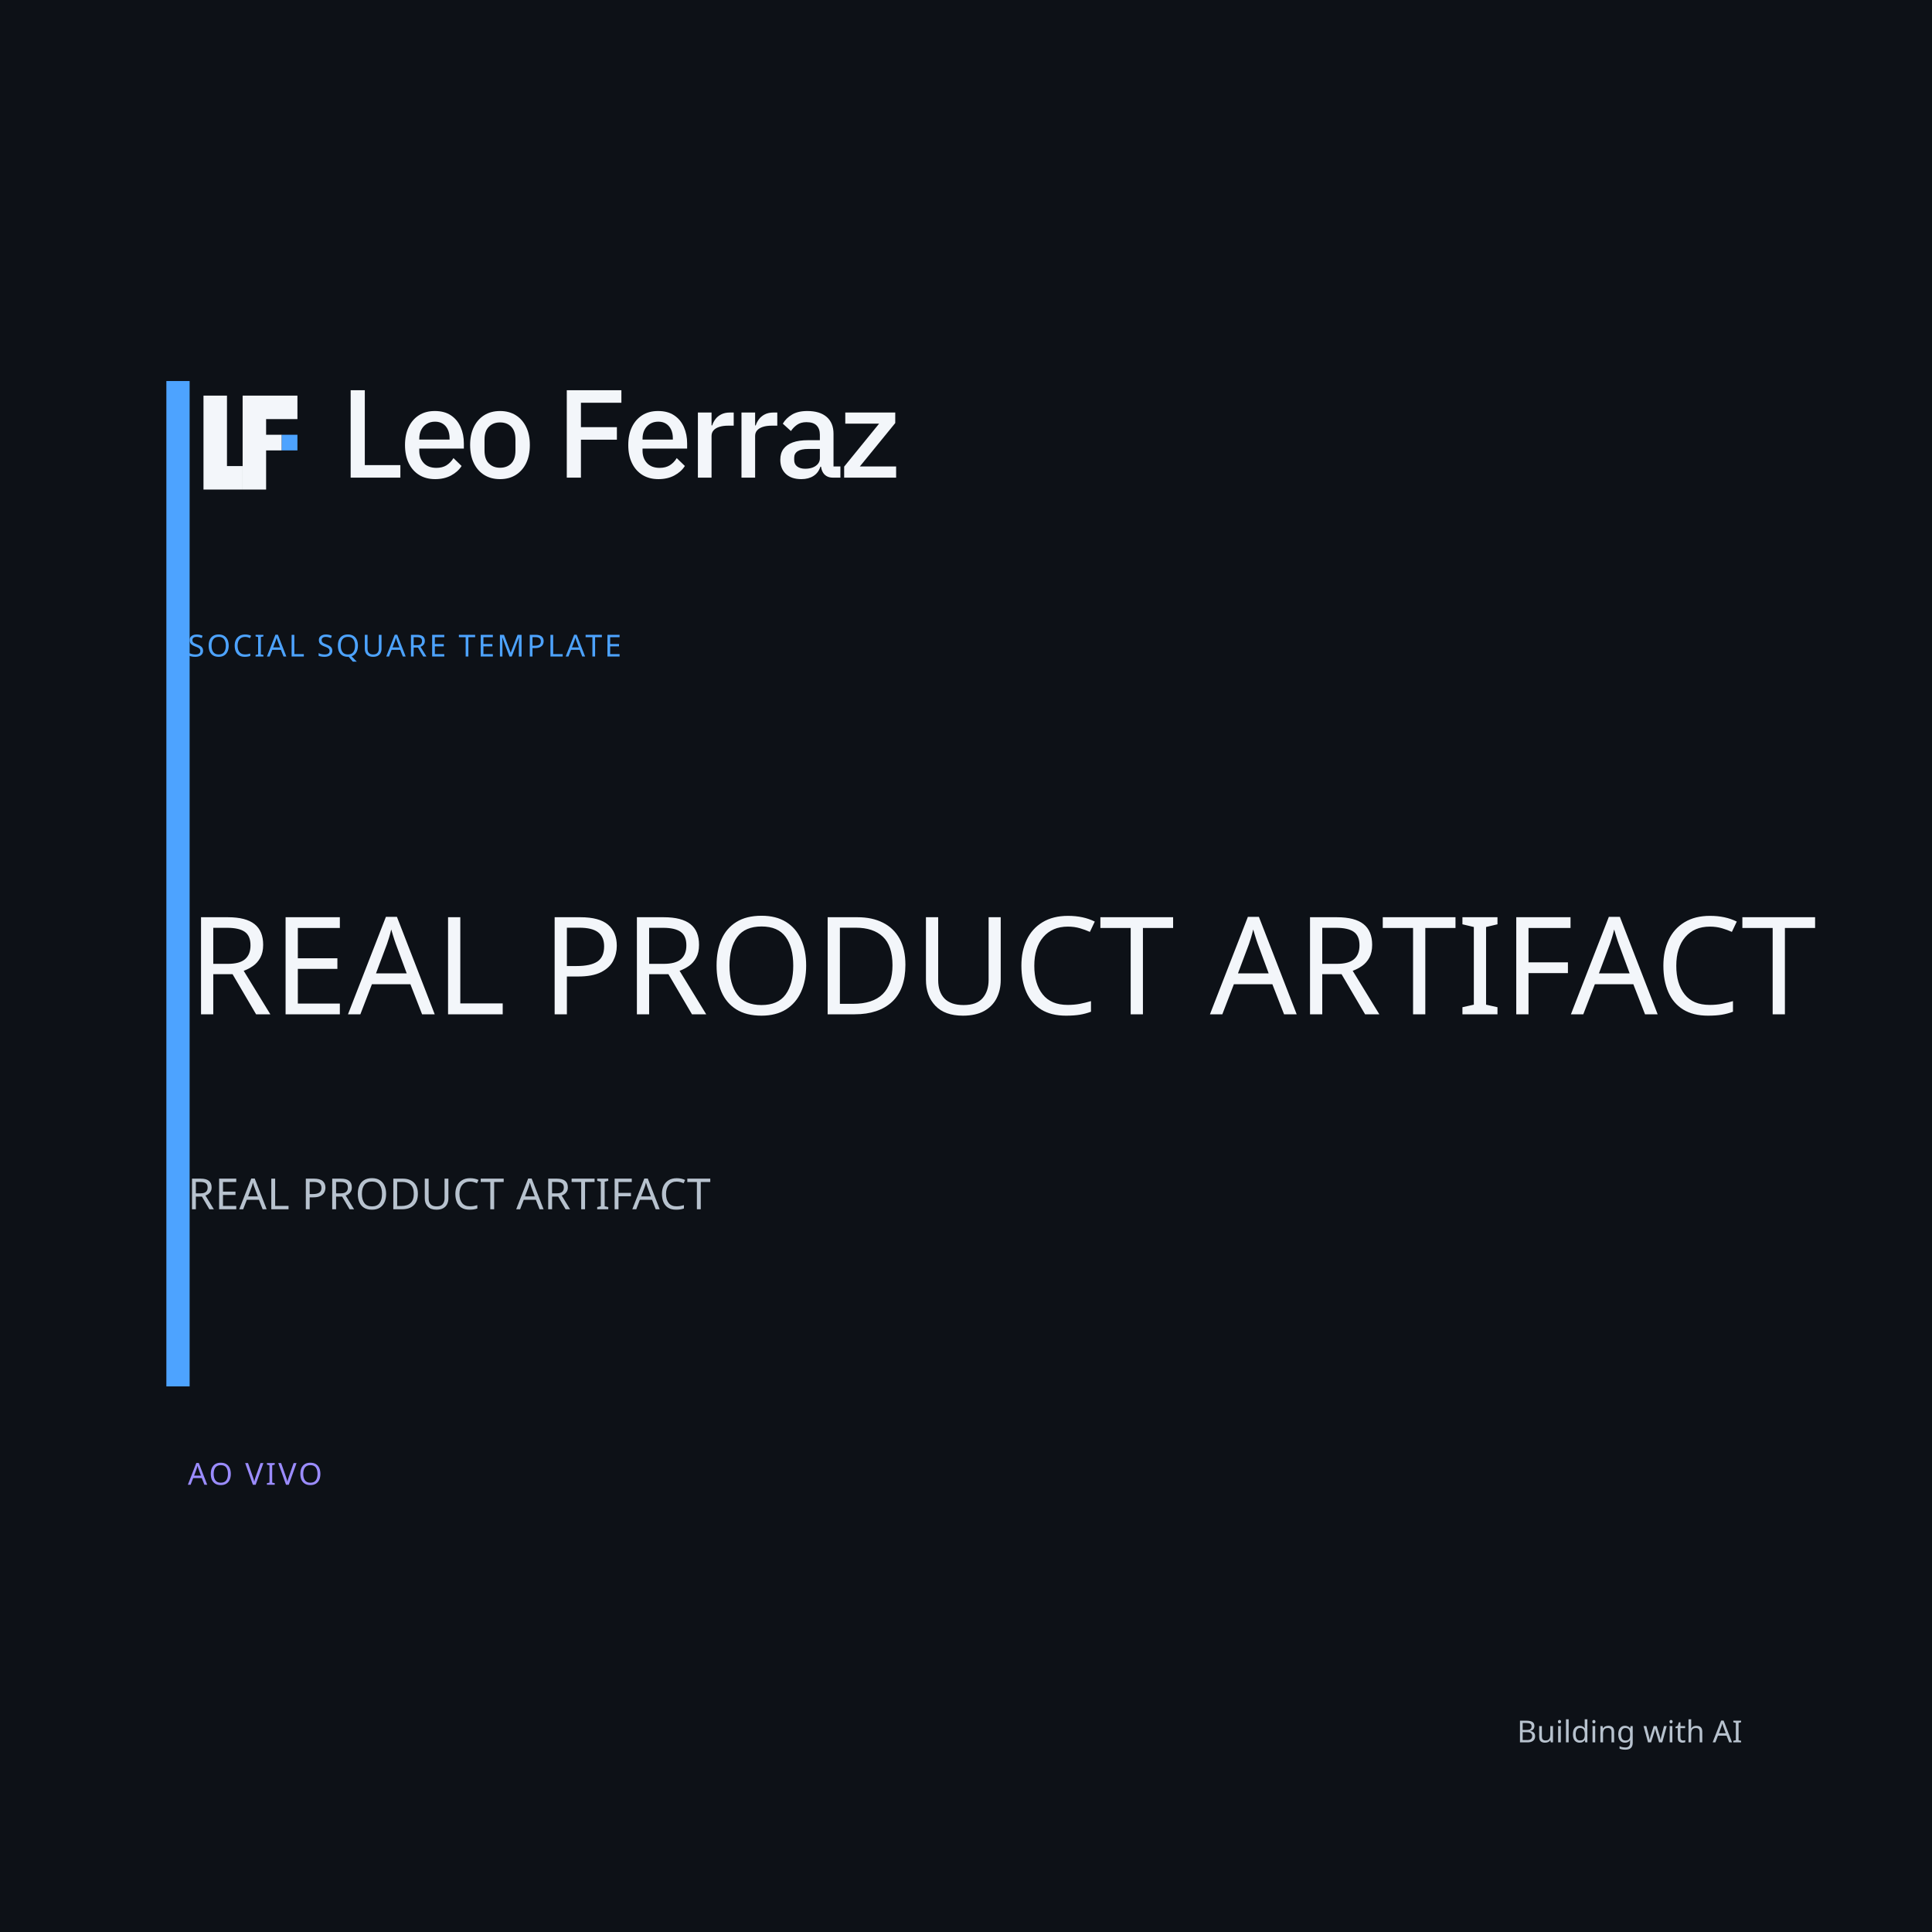
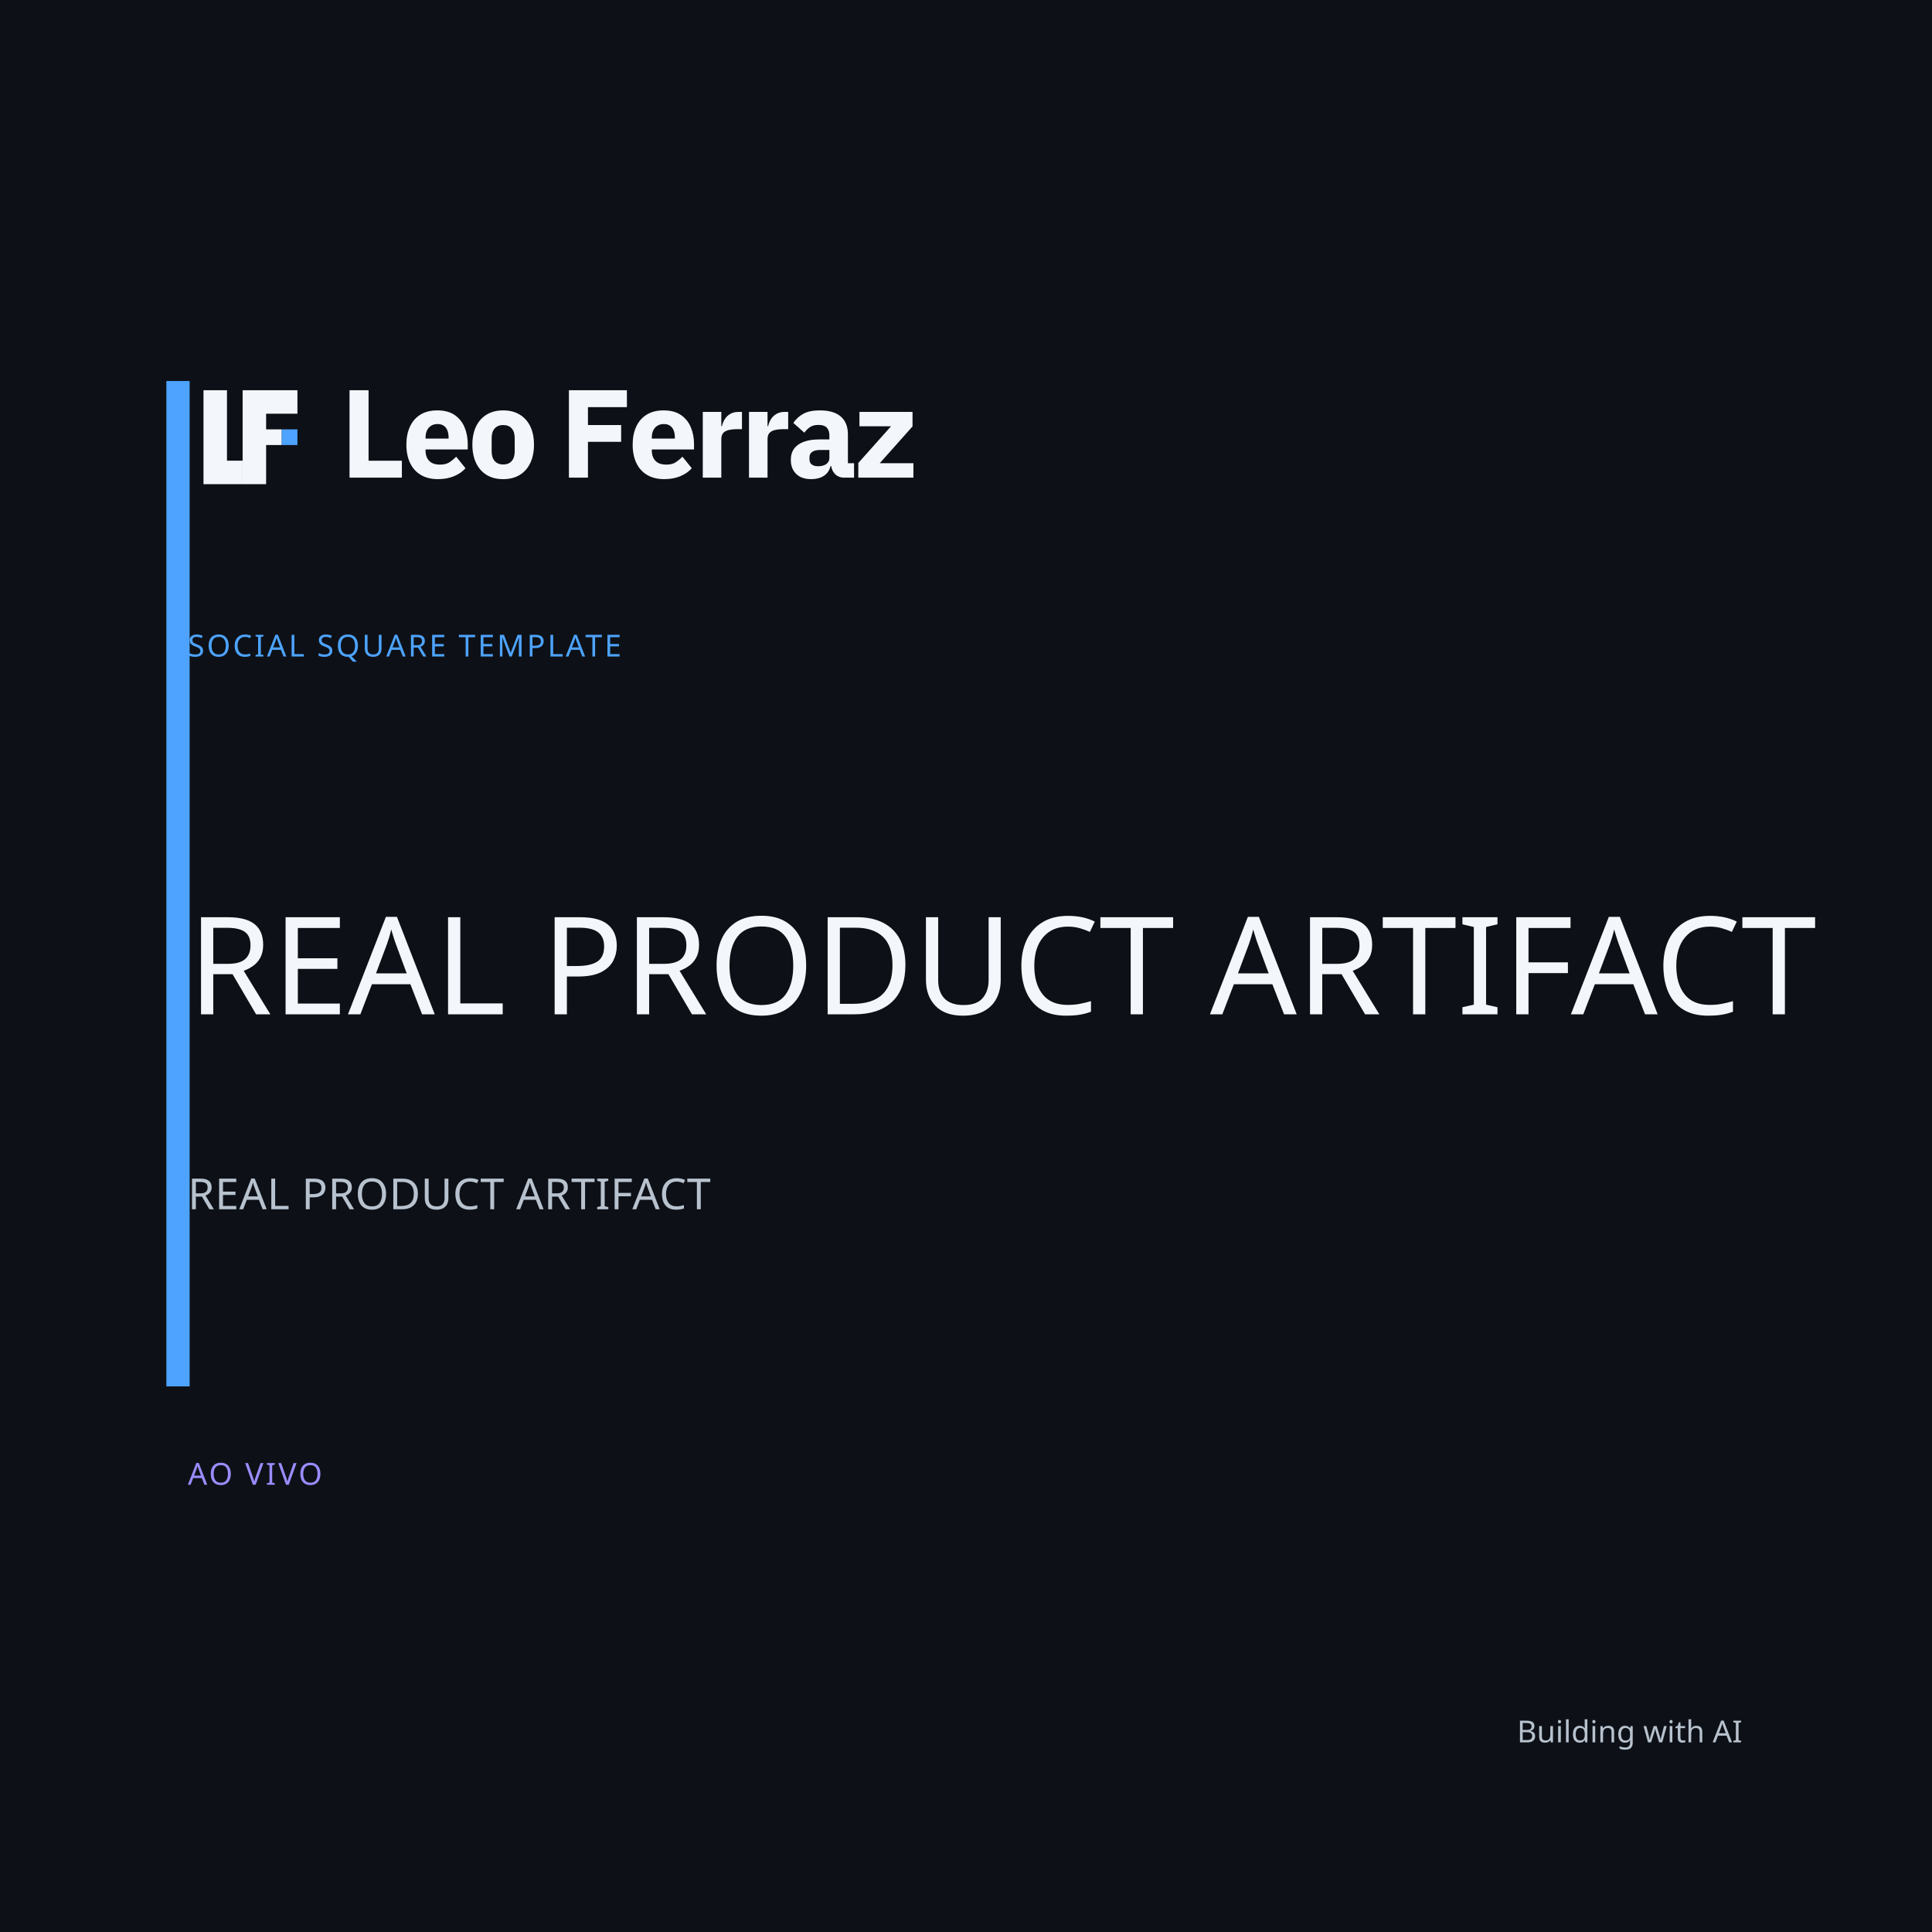
<svg xmlns="http://www.w3.org/2000/svg" viewBox="0 0 1080 1080" width="1080" height="1080" role="img" aria-labelledby="title">
  <rect width="1080" height="1080" fill="#0D1117" />
  <rect x="93" y="213" width="13" height="562" fill="#4DA3FF" />
-   <g data-mark="constructed-lf" transform="translate(105 212.4) scale(1.094)">
+   <g data-mark="constructed-lf" transform="translate(105 209.39) scale(1.094)">
    <path d="M8 8H20V44H28V56H8Z" fill="#F3F6FA" />
    <path d="M28 8H56V20H40V28H48V36H40V56H28Z" fill="#F3F6FA" />
    <rect x="48" y="28" width="8" height="8" fill="#4DA3FF" />
  </g>
-   <path d="M223.81 267L196.02 267L196.02 218.14L203.93 218.14L203.93 260L223.81 260Z" fill="#F3F6FA" />
-   <path d="M243.27 267.84Q238.09 267.84 234.31 265.5Q230.53 263.15 228.47 258.88Q226.4 254.61 226.4 248.8Q226.4 242.99 228.43 238.76Q230.46 234.52 234.17 232.14Q237.88 229.76 243.06 229.76Q248.45 229.76 252.06 232.18Q255.66 234.59 257.48 238.72Q259.3 242.85 259.3 247.89L259.3 250.76L234.38 250.76L234.38 251.95Q234.38 256.15 236.87 258.85Q239.35 261.54 243.97 261.54Q247.33 261.54 249.64 260.07Q251.95 258.6 253.49 256.08L258.04 260.49Q255.94 263.78 252.13 265.81Q248.31 267.84 243.27 267.84ZM243.2 235.71Q240.54 235.71 238.55 236.94Q236.55 238.16 235.47 240.3Q234.38 242.43 234.38 245.23L234.38 245.72L251.32 245.72L251.32 245.02Q251.32 242.22 250.34 240.12Q249.36 238.02 247.54 236.87Q245.72 235.71 243.2 235.71Z" fill="#F3F6FA" />
-   <path d="M279.53 267.84Q274.42 267.84 270.68 265.5Q266.93 263.15 264.87 258.88Q262.8 254.61 262.8 248.8Q262.8 242.99 264.87 238.72Q266.93 234.45 270.68 232.11Q274.42 229.76 279.53 229.76Q284.57 229.76 288.32 232.11Q292.06 234.45 294.13 238.72Q296.19 242.99 296.19 248.8Q296.19 254.61 294.13 258.88Q292.06 263.15 288.32 265.5Q284.57 267.84 279.53 267.84ZM279.53 261.47Q283.45 261.47 285.8 259.06Q288.14 256.64 288.14 251.88L288.14 245.72Q288.14 240.96 285.8 238.55Q283.45 236.13 279.53 236.13Q275.68 236.13 273.27 238.55Q270.85 240.96 270.85 245.72L270.85 251.88Q270.85 256.64 273.27 259.06Q275.68 261.47 279.53 261.47Z" fill="#F3F6FA" />
-   <path d="M324.75 267L316.84 267L316.84 218.14L347.36 218.14L347.36 225.14L324.75 225.14L324.75 238.79L344.84 238.79L344.84 245.79L324.75 245.79Z" fill="#F3F6FA" />
-   <path d="M368.08 267.84Q362.9 267.84 359.12 265.5Q355.34 263.15 353.28 258.88Q351.21 254.61 351.21 248.8Q351.21 242.99 353.24 238.76Q355.27 234.52 358.98 232.14Q362.69 229.76 367.87 229.76Q373.26 229.76 376.87 232.18Q380.47 234.59 382.29 238.72Q384.11 242.85 384.11 247.89L384.11 250.76L359.19 250.76L359.19 251.95Q359.19 256.15 361.67 258.85Q364.16 261.54 368.78 261.54Q372.14 261.54 374.45 260.07Q376.76 258.6 378.3 256.08L382.85 260.49Q380.75 263.78 376.94 265.81Q373.12 267.84 368.08 267.84ZM368.01 235.71Q365.35 235.71 363.35 236.94Q361.36 238.16 360.28 240.3Q359.19 242.43 359.19 245.23L359.19 245.72L376.13 245.72L376.13 245.02Q376.13 242.22 375.15 240.12Q374.17 238.02 372.35 236.87Q370.53 235.71 368.01 235.71Z" fill="#F3F6FA" />
-   <path d="M397.76 267L390.13 267L390.13 230.6L397.76 230.6L397.76 237.81L398.11 237.81Q398.67 235.99 399.9 234.35Q401.12 232.7 403.15 231.65Q405.18 230.6 408.12 230.6L410.15 230.6L410.15 237.95L407.14 237.95Q404.13 237.95 402.03 238.65Q399.93 239.35 398.85 240.61Q397.76 241.87 397.76 243.76Z" fill="#F3F6FA" />
-   <path d="M422.12 267L414.49 267L414.49 230.6L422.12 230.6L422.12 237.81L422.47 237.81Q423.03 235.99 424.26 234.35Q425.48 232.7 427.51 231.65Q429.54 230.6 432.48 230.6L434.51 230.6L434.51 237.95L431.5 237.95Q428.49 237.95 426.39 238.65Q424.29 239.35 423.21 240.61Q422.12 241.87 422.12 243.76Z" fill="#F3F6FA" />
-   <path d="M469.79 267L465.52 267Q463.42 267 461.92 266.06Q460.41 265.11 459.64 263.36Q458.87 261.61 458.87 259.23L458.87 258.6L461.04 260.91L458.59 260.91Q457.54 264.27 454.74 266.06Q451.94 267.84 447.95 267.84Q442.35 267.84 439.27 264.9Q436.19 261.96 436.19 256.99Q436.19 253.35 437.98 250.94Q439.76 248.52 443.19 247.3Q446.62 246.07 451.73 246.07L458.31 246.07L458.31 242.99Q458.31 239.7 456.49 237.85Q454.67 235.99 450.82 235.99Q447.67 235.99 445.6 237.43Q443.54 238.86 442.14 240.96L437.59 236.83Q439.41 233.75 442.74 231.76Q446.06 229.76 451.31 229.76Q458.31 229.76 462.13 233.08Q465.94 236.41 465.94 242.5L465.94 260.77L469.79 260.77ZM458.31 250.97L451.87 250.97Q447.88 250.97 445.92 252.23Q443.96 253.49 443.96 255.87L443.96 257.13Q443.96 259.51 445.64 260.77Q447.32 262.03 450.12 262.03Q452.5 262.03 454.32 261.33Q456.14 260.63 457.23 259.3Q458.31 257.97 458.31 256.22Z" fill="#F3F6FA" />
-   <path d="M500.94 267L471.89 267L471.89 260.84L491.42 236.83L472.52 236.83L472.52 230.6L500.45 230.6L500.45 236.48L480.64 260.77L500.94 260.77Z" fill="#F3F6FA" />
+   <path d="M224.65 267L195.39 267L195.39 218.14L206.03 218.14L206.03 257.55L224.65 257.55Z" fill="#F3F6FA" />
+   <path d="M244.81 267.84Q239.21 267.84 235.26 265.5Q231.3 263.15 229.24 258.81Q227.17 254.47 227.17 248.59Q227.17 242.78 229.17 238.48Q231.16 234.17 235.01 231.79Q238.86 229.41 244.39 229.41Q250.48 229.41 254.23 232.04Q257.97 234.66 259.72 238.93Q261.47 243.2 261.47 248.17L261.47 251.25L237.88 251.25L237.88 251.81Q237.88 255.45 239.88 257.58Q241.87 259.72 246 259.72Q249.29 259.72 251.29 258.39Q253.28 257.06 255.03 255.31L260.21 261.75Q257.76 264.55 253.81 266.2Q249.85 267.84 244.81 267.84ZM244.6 237.04Q242.5 237.04 241 237.99Q239.49 238.93 238.69 240.61Q237.88 242.29 237.88 244.6L237.88 245.16L250.76 245.16L250.76 244.53Q250.76 242.29 250.1 240.61Q249.43 238.93 248.07 237.99Q246.7 237.04 244.6 237.04Z" fill="#F3F6FA" />
+   <path d="M281.28 267.84Q275.89 267.84 272.04 265.5Q268.19 263.15 266.13 258.81Q264.06 254.47 264.06 248.59Q264.06 242.64 266.13 238.37Q268.19 234.1 272.04 231.76Q275.89 229.41 281.28 229.41Q286.67 229.41 290.52 231.76Q294.37 234.1 296.44 238.37Q298.5 242.64 298.5 248.59Q298.5 254.47 296.44 258.81Q294.37 263.15 290.52 265.5Q286.67 267.84 281.28 267.84ZM281.28 259.65Q284.36 259.65 286.04 257.73Q287.72 255.8 287.72 252.37L287.72 244.88Q287.72 241.38 286.04 239.49Q284.36 237.6 281.28 237.6Q278.27 237.6 276.56 239.49Q274.84 241.38 274.84 244.88L274.84 252.37Q274.84 255.8 276.56 257.73Q278.27 259.65 281.28 259.65Z" fill="#F3F6FA" />
+   <path d="M328.67 267L318.03 267L318.03 218.14L350.44 218.14L350.44 227.59L328.67 227.59L328.67 237.6L347.22 237.6L347.22 246.98L328.67 246.98Z" fill="#F3F6FA" />
+   <path d="M371.3 267.84Q365.7 267.84 361.75 265.5Q357.79 263.15 355.73 258.81Q353.66 254.47 353.66 248.59Q353.66 242.78 355.66 238.48Q357.65 234.17 361.5 231.79Q365.35 229.41 370.88 229.41Q376.97 229.41 380.72 232.04Q384.46 234.66 386.21 238.93Q387.96 243.2 387.96 248.17L387.96 251.25L364.37 251.25L364.37 251.81Q364.37 255.45 366.37 257.58Q368.36 259.72 372.49 259.72Q375.78 259.72 377.78 258.39Q379.77 257.06 381.52 255.31L386.7 261.75Q384.25 264.55 380.29 266.2Q376.34 267.84 371.3 267.84ZM371.09 237.04Q368.99 237.04 367.49 237.99Q365.98 238.93 365.18 240.61Q364.37 242.29 364.37 244.6L364.37 245.16L377.25 245.16L377.25 244.53Q377.25 242.29 376.59 240.61Q375.92 238.93 374.56 237.99Q373.19 237.04 371.09 237.04Z" fill="#F3F6FA" />
+   <path d="M403.22 267L392.86 267L392.86 230.25L403.22 230.25L403.22 238.23L403.57 238.23Q403.99 236.2 405.11 234.38Q406.23 232.56 408.16 231.41Q410.08 230.25 412.95 230.25L414.77 230.25L414.77 239.91L412.18 239.91Q409.17 239.91 407.17 240.44Q405.18 240.96 404.2 242.15Q403.22 243.34 403.22 245.51Z" fill="#F3F6FA" />
+   <path d="M429.05 267L418.69 267L418.69 230.25L429.05 230.25L429.05 238.23L429.4 238.23Q429.82 236.2 430.94 234.38Q432.06 232.56 433.99 231.41Q435.91 230.25 438.78 230.25L440.6 230.25L440.6 239.91L438.01 239.91Q435 239.91 433.01 240.44Q431.01 240.96 430.03 242.15Q429.05 243.34 429.05 245.51Z" fill="#F3F6FA" />
+   <path d="M477.42 267L471.68 267Q469.79 267 468.15 266.06Q466.5 265.11 465.52 263.26Q464.54 261.4 464.54 258.81L464.54 257.9L466.78 260.56L464.26 260.56Q463.42 264.13 460.55 265.99Q457.68 267.84 453.48 267.84Q447.95 267.84 445.01 264.87Q442.07 261.89 442.07 257.13Q442.07 253.21 444 250.69Q445.92 248.17 449.46 246.91Q452.99 245.65 457.82 245.65L463.63 245.65L463.63 243.34Q463.63 240.68 462.23 239.11Q460.83 237.53 457.54 237.53Q454.46 237.53 452.64 238.86Q450.82 240.19 449.63 241.87L443.47 236.41Q445.71 233.12 449.14 231.27Q452.57 229.41 458.31 229.41Q466.08 229.41 470.04 232.88Q473.99 236.34 473.99 242.85L473.99 258.95L477.42 258.95ZM463.63 251.53L458.59 251.53Q455.58 251.53 454.04 252.58Q452.5 253.63 452.5 255.66L452.5 256.71Q452.5 258.67 453.76 259.65Q455.02 260.63 457.33 260.63Q459.08 260.63 460.48 260.14Q461.88 259.65 462.76 258.6Q463.63 257.55 463.63 255.87Z" fill="#F3F6FA" />
+   <path d="M510.6 267L479.8 267L479.8 258.81L498.07 238.3L480.43 238.3L480.43 230.25L510.11 230.25L510.11 238.37L491.77 258.95L510.6 258.95Z" fill="#F3F6FA" />
  <text x="105" y="367" fill="#4DA3FF" font-family="IBM Plex Mono" font-size="17px" font-weight="500" text-anchor="start" letter-spacing="0.075em">SOCIAL SQUARE TEMPLATE</text>
  <text x="105" y="567" fill="#F3F6FA" font-family="IBM Plex Sans" font-size="76px" font-weight="500" text-anchor="start" letter-spacing="0em">REAL PRODUCT ARTIFACT</text>
  <text x="105" y="676" fill="#B7C2CE" font-family="IBM Plex Mono" font-size="24px" font-weight="500" text-anchor="start" letter-spacing="0.01em">REAL PRODUCT ARTIFACT</text>
  <text x="105" y="830" fill="#9B8CFF" font-family="IBM Plex Mono" font-size="17px" font-weight="500" text-anchor="start" letter-spacing="0.075em">AO VIVO</text>
  <text x="974" y="974" fill="#B7C2CE" font-family="IBM Plex Mono" font-size="17px" font-weight="500" text-anchor="end" letter-spacing="0em">Building with AI</text>
</svg>
